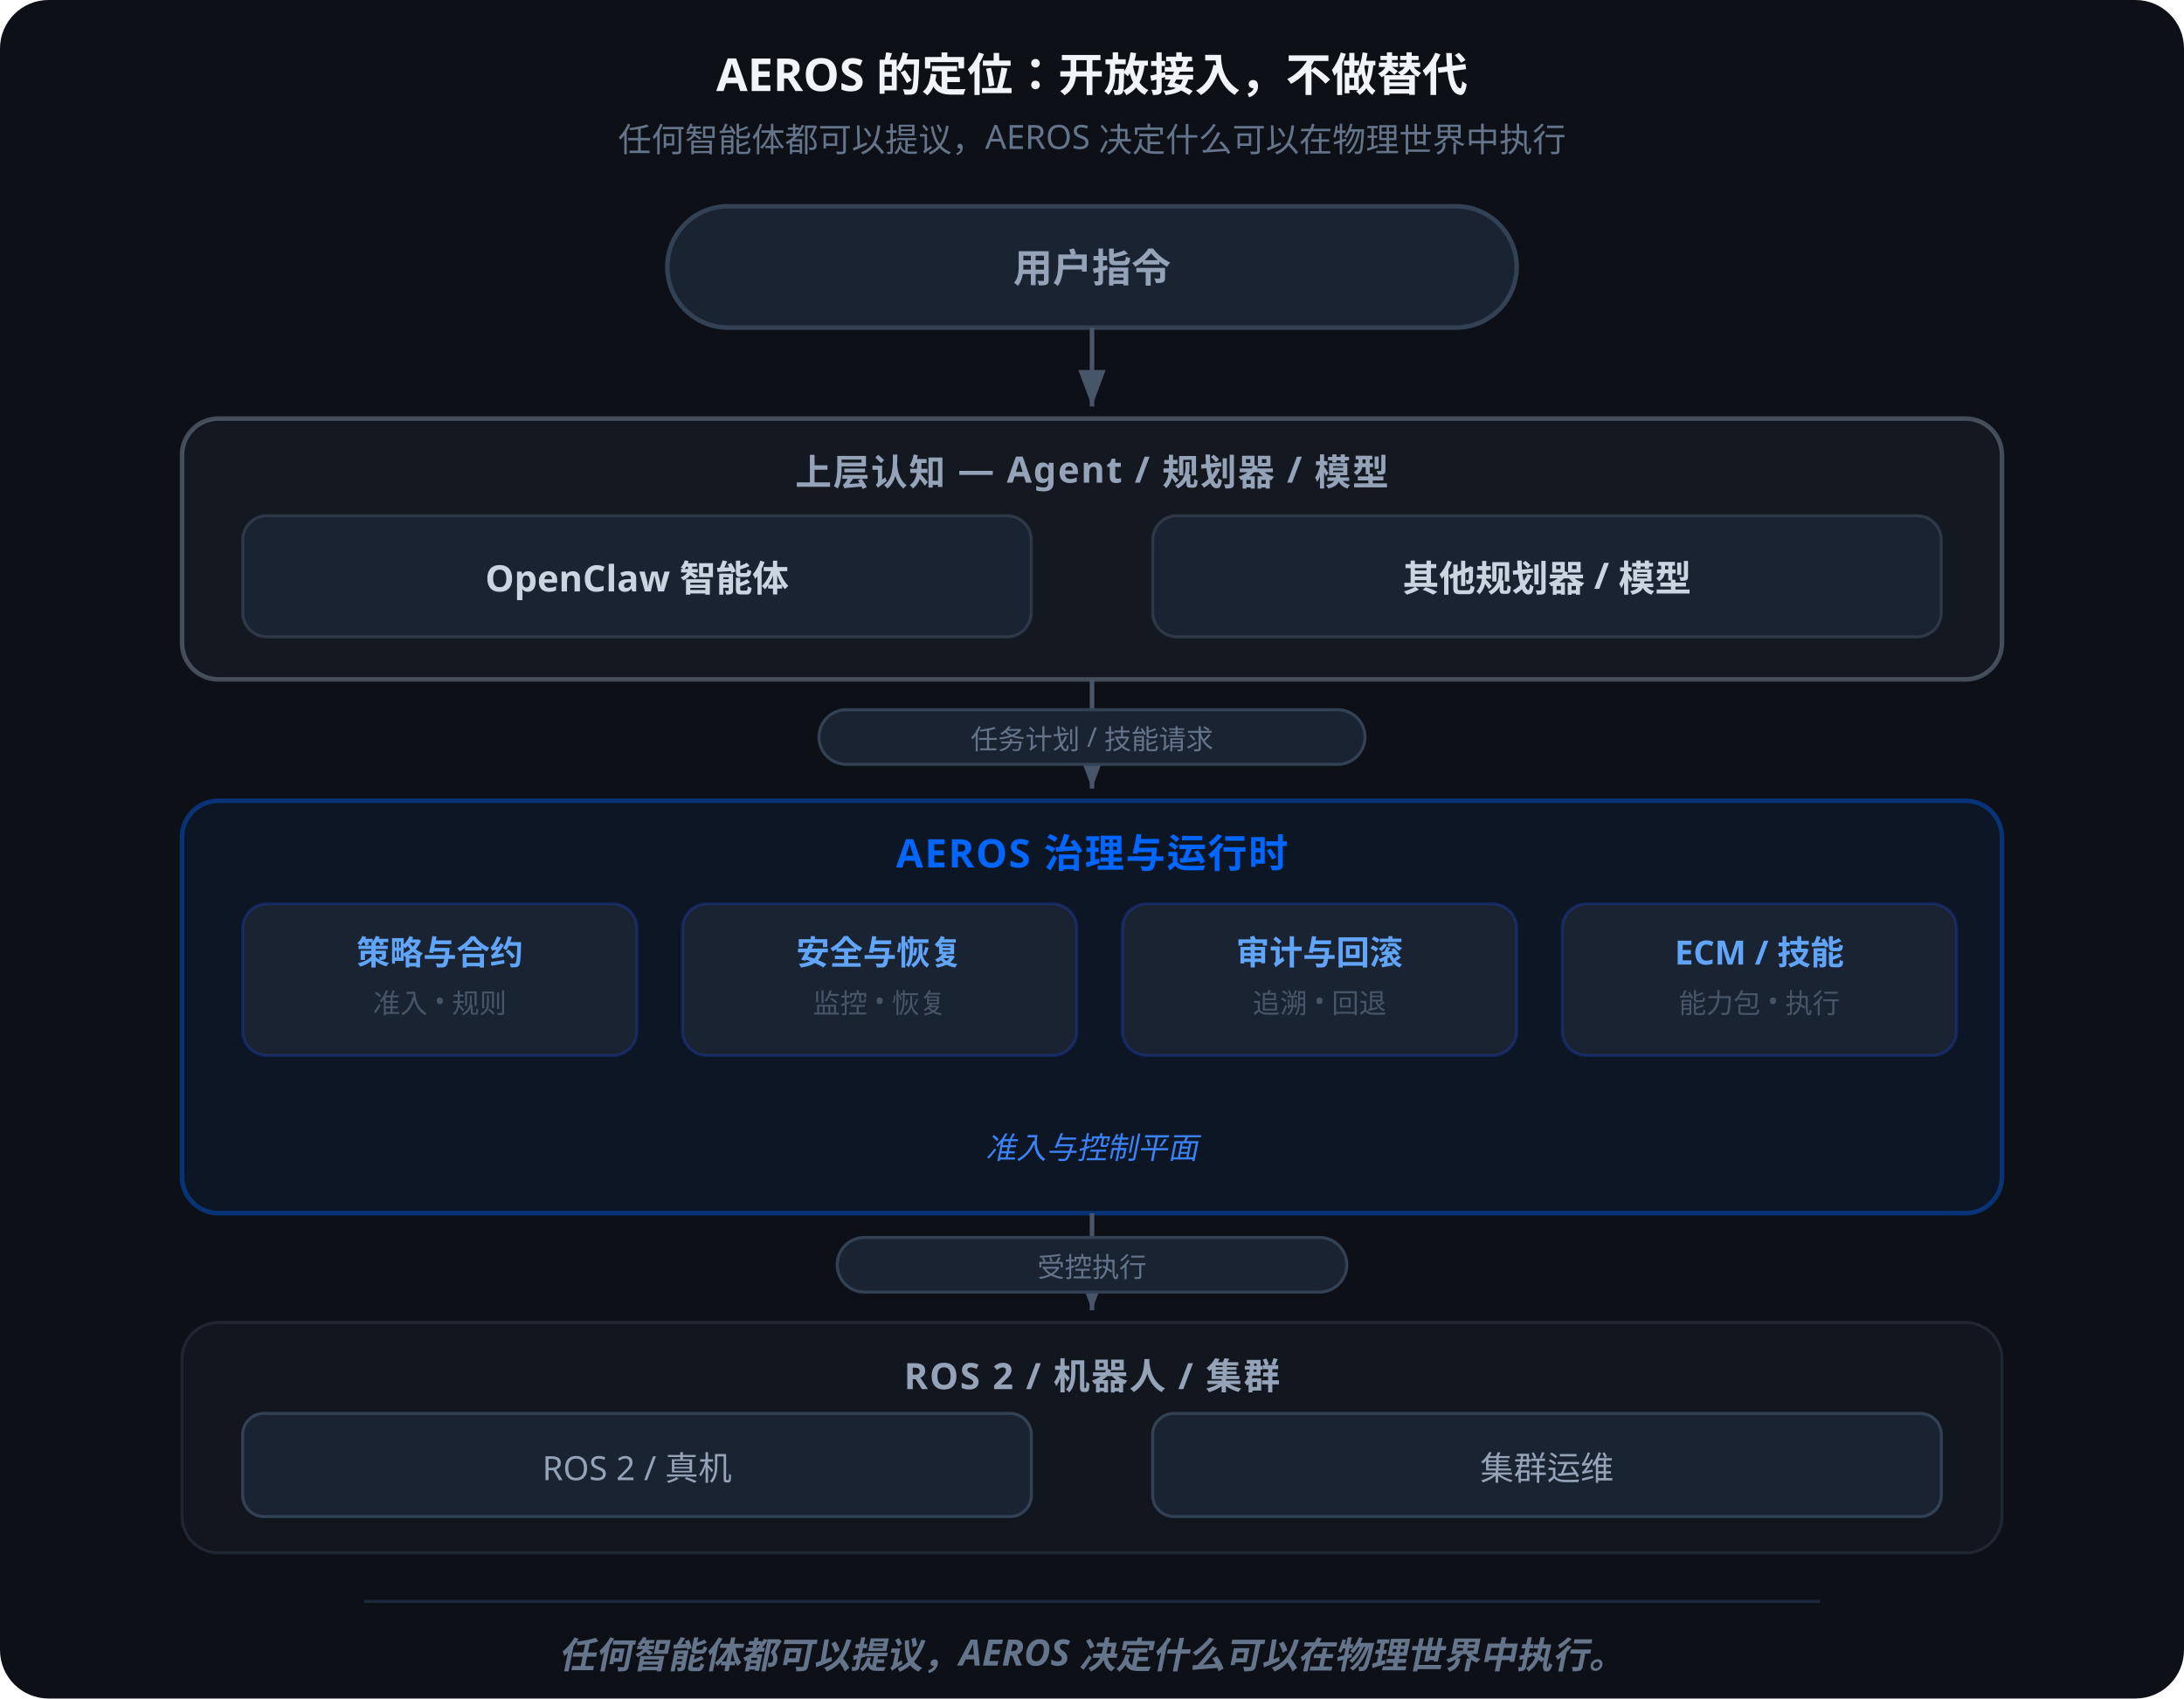
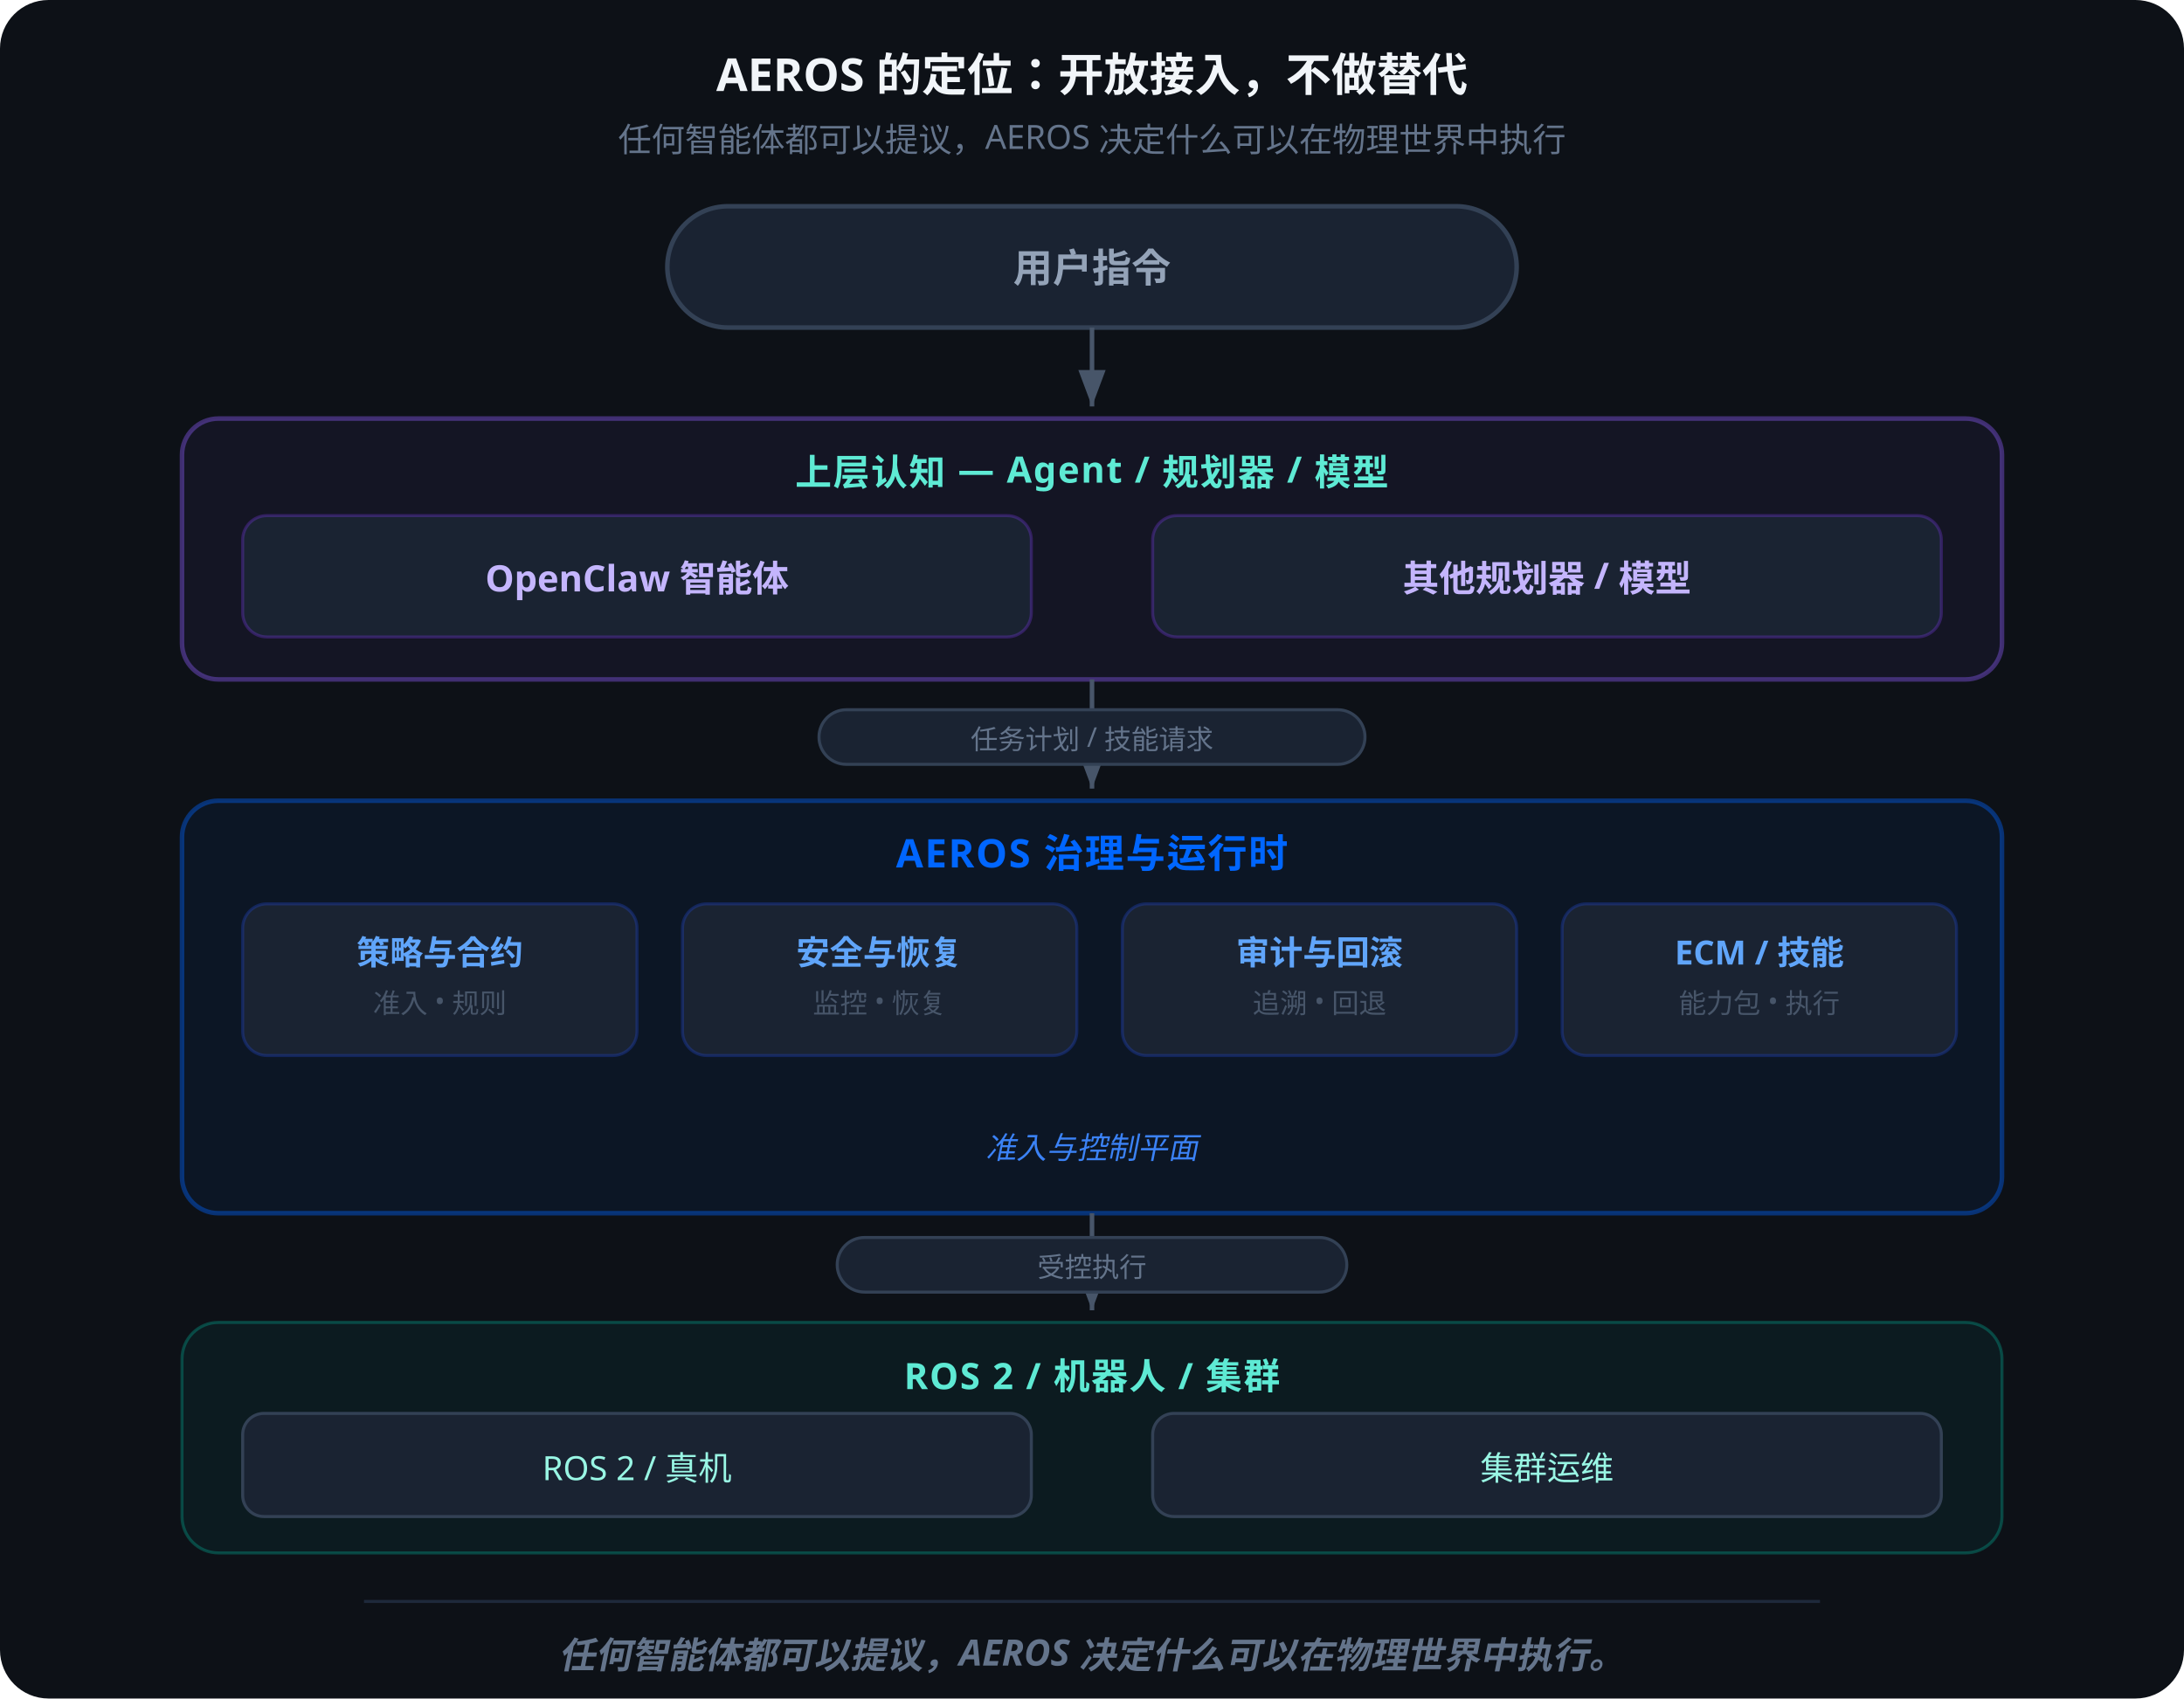
<svg xmlns="http://www.w3.org/2000/svg" viewBox="0 0 720 560" style="font-family:'Noto Sans SC','Space Grotesk',system-ui,sans-serif;">
  <defs>
    <marker id="arrow" markerWidth="8" markerHeight="6" refX="8" refY="3" orient="auto">
      <path d="M0,0 L8,3 L0,6 Z" fill="#475569" />
    </marker>
  </defs>
  <rect width="720" height="560" rx="16" fill="#0D1117" />
  <text x="360" y="30" text-anchor="middle" font-size="15" font-weight="700" fill="#F1F5F9">
    AEROS 的定位：开放接入，不做替代
  </text>
  <text x="360" y="50" text-anchor="middle" font-size="11" fill="#64748B">
    任何智能体都可以提议，AEROS 决定什么可以在物理世界中执行
  </text>
  <rect x="220" y="68" width="280" height="40" rx="20" fill="#1A2332" stroke="#334155" stroke-width="1.5" />
  <text x="360" y="93" text-anchor="middle" font-size="13" font-weight="600" fill="#94A3B8">用户指令</text>
  <line x1="360" y1="108" x2="360" y2="134" stroke="#475569" stroke-width="1.5" marker-end="url(#arrow)" />
-   <rect x="60" y="138" width="600" height="86" rx="12" fill="rgba(148,163,184,0.06)" stroke="#94A3B8" stroke-width="1.5" stroke-opacity="0.4" />
-   <text x="360" y="160" text-anchor="middle" font-size="12" font-weight="700" fill="#94A3B8" letter-spacing="0.5">
+   <rect x="60" y="138" width="600" height="86" rx="12" fill="rgba(139,92,246,0.06)" stroke="#8B5CF6" stroke-width="1.5" stroke-opacity="0.4" />
+   <text x="360" y="160" text-anchor="middle" font-size="12" font-weight="700" fill="#5EEAD4" letter-spacing="0.5">
    上层认知 — Agent / 规划器 / 模型
  </text>
-   <rect x="80" y="170" width="260" height="40" rx="8" fill="#1A2332" stroke="#64748B" stroke-width="1" stroke-opacity="0.3" />
-   <text x="210" y="195" text-anchor="middle" font-size="12" font-weight="600" fill="#CBD5E1">OpenClaw 智能体</text>
-   <rect x="380" y="170" width="260" height="40" rx="8" fill="#1A2332" stroke="#64748B" stroke-width="1" stroke-opacity="0.3" />
-   <text x="510" y="195" text-anchor="middle" font-size="12" font-weight="600" fill="#CBD5E1">其他规划器 / 模型</text>
+   <rect x="80" y="170" width="260" height="40" rx="8" fill="#1A2332" stroke="#7C3AED" stroke-width="1" stroke-opacity="0.3" />
+   <text x="210" y="195" text-anchor="middle" font-size="12" font-weight="600" fill="#C4B5FD">OpenClaw 智能体</text>
+   <rect x="380" y="170" width="260" height="40" rx="8" fill="#1A2332" stroke="#7C3AED" stroke-width="1" stroke-opacity="0.3" />
+   <text x="510" y="195" text-anchor="middle" font-size="12" font-weight="600" fill="#C4B5FD">其他规划器 / 模型</text>
  <line x1="360" y1="224" x2="360" y2="260" stroke="#475569" stroke-width="1.5" marker-end="url(#arrow)" />
  <rect x="270" y="234" width="180" height="18" rx="9" fill="#1A2332" stroke="#334155" stroke-width="1" />
  <text x="360" y="247" text-anchor="middle" font-size="9" font-weight="500" fill="#64748B">任务计划 / 技能请求</text>
  <rect x="60" y="264" width="600" height="136" rx="12" fill="rgba(0,102,255,0.06)" stroke="#0066FF" stroke-width="1.5" stroke-opacity="0.4" />
  <text x="360" y="286" text-anchor="middle" font-size="13" font-weight="700" fill="#0066FF" letter-spacing="0.5">
    AEROS 治理与运行时
  </text>
  <rect x="80" y="298" width="130" height="50" rx="8" fill="#1A2332" stroke="#1E40AF" stroke-width="1" stroke-opacity="0.4" />
  <text x="145" y="318" text-anchor="middle" font-size="11" font-weight="600" fill="#60A5FA">策略与合约</text>
  <text x="145" y="334" text-anchor="middle" font-size="9" fill="#475569">准入 • 规则</text>
  <rect x="225" y="298" width="130" height="50" rx="8" fill="#1A2332" stroke="#1E40AF" stroke-width="1" stroke-opacity="0.4" />
  <text x="290" y="318" text-anchor="middle" font-size="11" font-weight="600" fill="#60A5FA">安全与恢复</text>
  <text x="290" y="334" text-anchor="middle" font-size="9" fill="#475569">监控 • 恢复</text>
  <rect x="370" y="298" width="130" height="50" rx="8" fill="#1A2332" stroke="#1E40AF" stroke-width="1" stroke-opacity="0.4" />
  <text x="435" y="318" text-anchor="middle" font-size="11" font-weight="600" fill="#60A5FA">审计与回滚</text>
  <text x="435" y="334" text-anchor="middle" font-size="9" fill="#475569">追溯 • 回退</text>
  <rect x="515" y="298" width="130" height="50" rx="8" fill="#1A2332" stroke="#1E40AF" stroke-width="1" stroke-opacity="0.4" />
  <text x="580" y="318" text-anchor="middle" font-size="11" font-weight="600" fill="#60A5FA">ECM / 技能</text>
  <text x="580" y="334" text-anchor="middle" font-size="9" fill="#475569">能力包 • 执行</text>
  <text x="360" y="382" text-anchor="middle" font-size="10" font-style="italic" fill="#3B82F6">
    准入与控制平面
  </text>
  <line x1="360" y1="400" x2="360" y2="432" stroke="#475569" stroke-width="1.5" marker-end="url(#arrow)" />
  <rect x="276" y="408" width="168" height="18" rx="9" fill="#1A2332" stroke="#334155" stroke-width="1" />
  <text x="360" y="421" text-anchor="middle" font-size="9" font-weight="500" fill="#64748B">受控执行</text>
-   <rect x="60" y="436" width="600" height="76" rx="12" fill="rgba(100,116,139,0.06)" stroke="#475569" stroke-width="1" stroke-opacity="0.3" />
-   <text x="360" y="458" text-anchor="middle" font-size="12" font-weight="700" fill="#94A3B8" letter-spacing="0.5">
+   <rect x="60" y="436" width="600" height="76" rx="12" fill="rgba(0,194,168,0.06)" stroke="#00C2A8" stroke-width="1" stroke-opacity="0.3" />
+   <text x="360" y="458" text-anchor="middle" font-size="12" font-weight="700" fill="#5EEAD4" letter-spacing="0.5">
    ROS 2 / 机器人 / 集群
  </text>
  <rect x="80" y="466" width="260" height="34" rx="7" fill="#1A2332" stroke="#334155" stroke-width="1" />
-   <text x="210" y="488" text-anchor="middle" font-size="11" font-weight="500" fill="#94A3B8">ROS 2 / 真机</text>
+   <text x="210" y="488" text-anchor="middle" font-size="11" font-weight="500" fill="#99F6E4">ROS 2 / 真机</text>
  <rect x="380" y="466" width="260" height="34" rx="7" fill="#1A2332" stroke="#334155" stroke-width="1" />
-   <text x="510" y="488" text-anchor="middle" font-size="11" font-weight="500" fill="#94A3B8">集群运维</text>
+   <text x="510" y="488" text-anchor="middle" font-size="11" font-weight="500" fill="#99F6E4">集群运维</text>
  <line x1="120" y1="528" x2="600" y2="528" stroke="#1E293B" stroke-width="1" />
  <text x="360" y="550" text-anchor="middle" font-size="12" font-weight="600" font-style="italic" fill="#64748B">
    任何智能体都可以提议，AEROS 决定什么可以在物理世界中执行。
  </text>
</svg>
